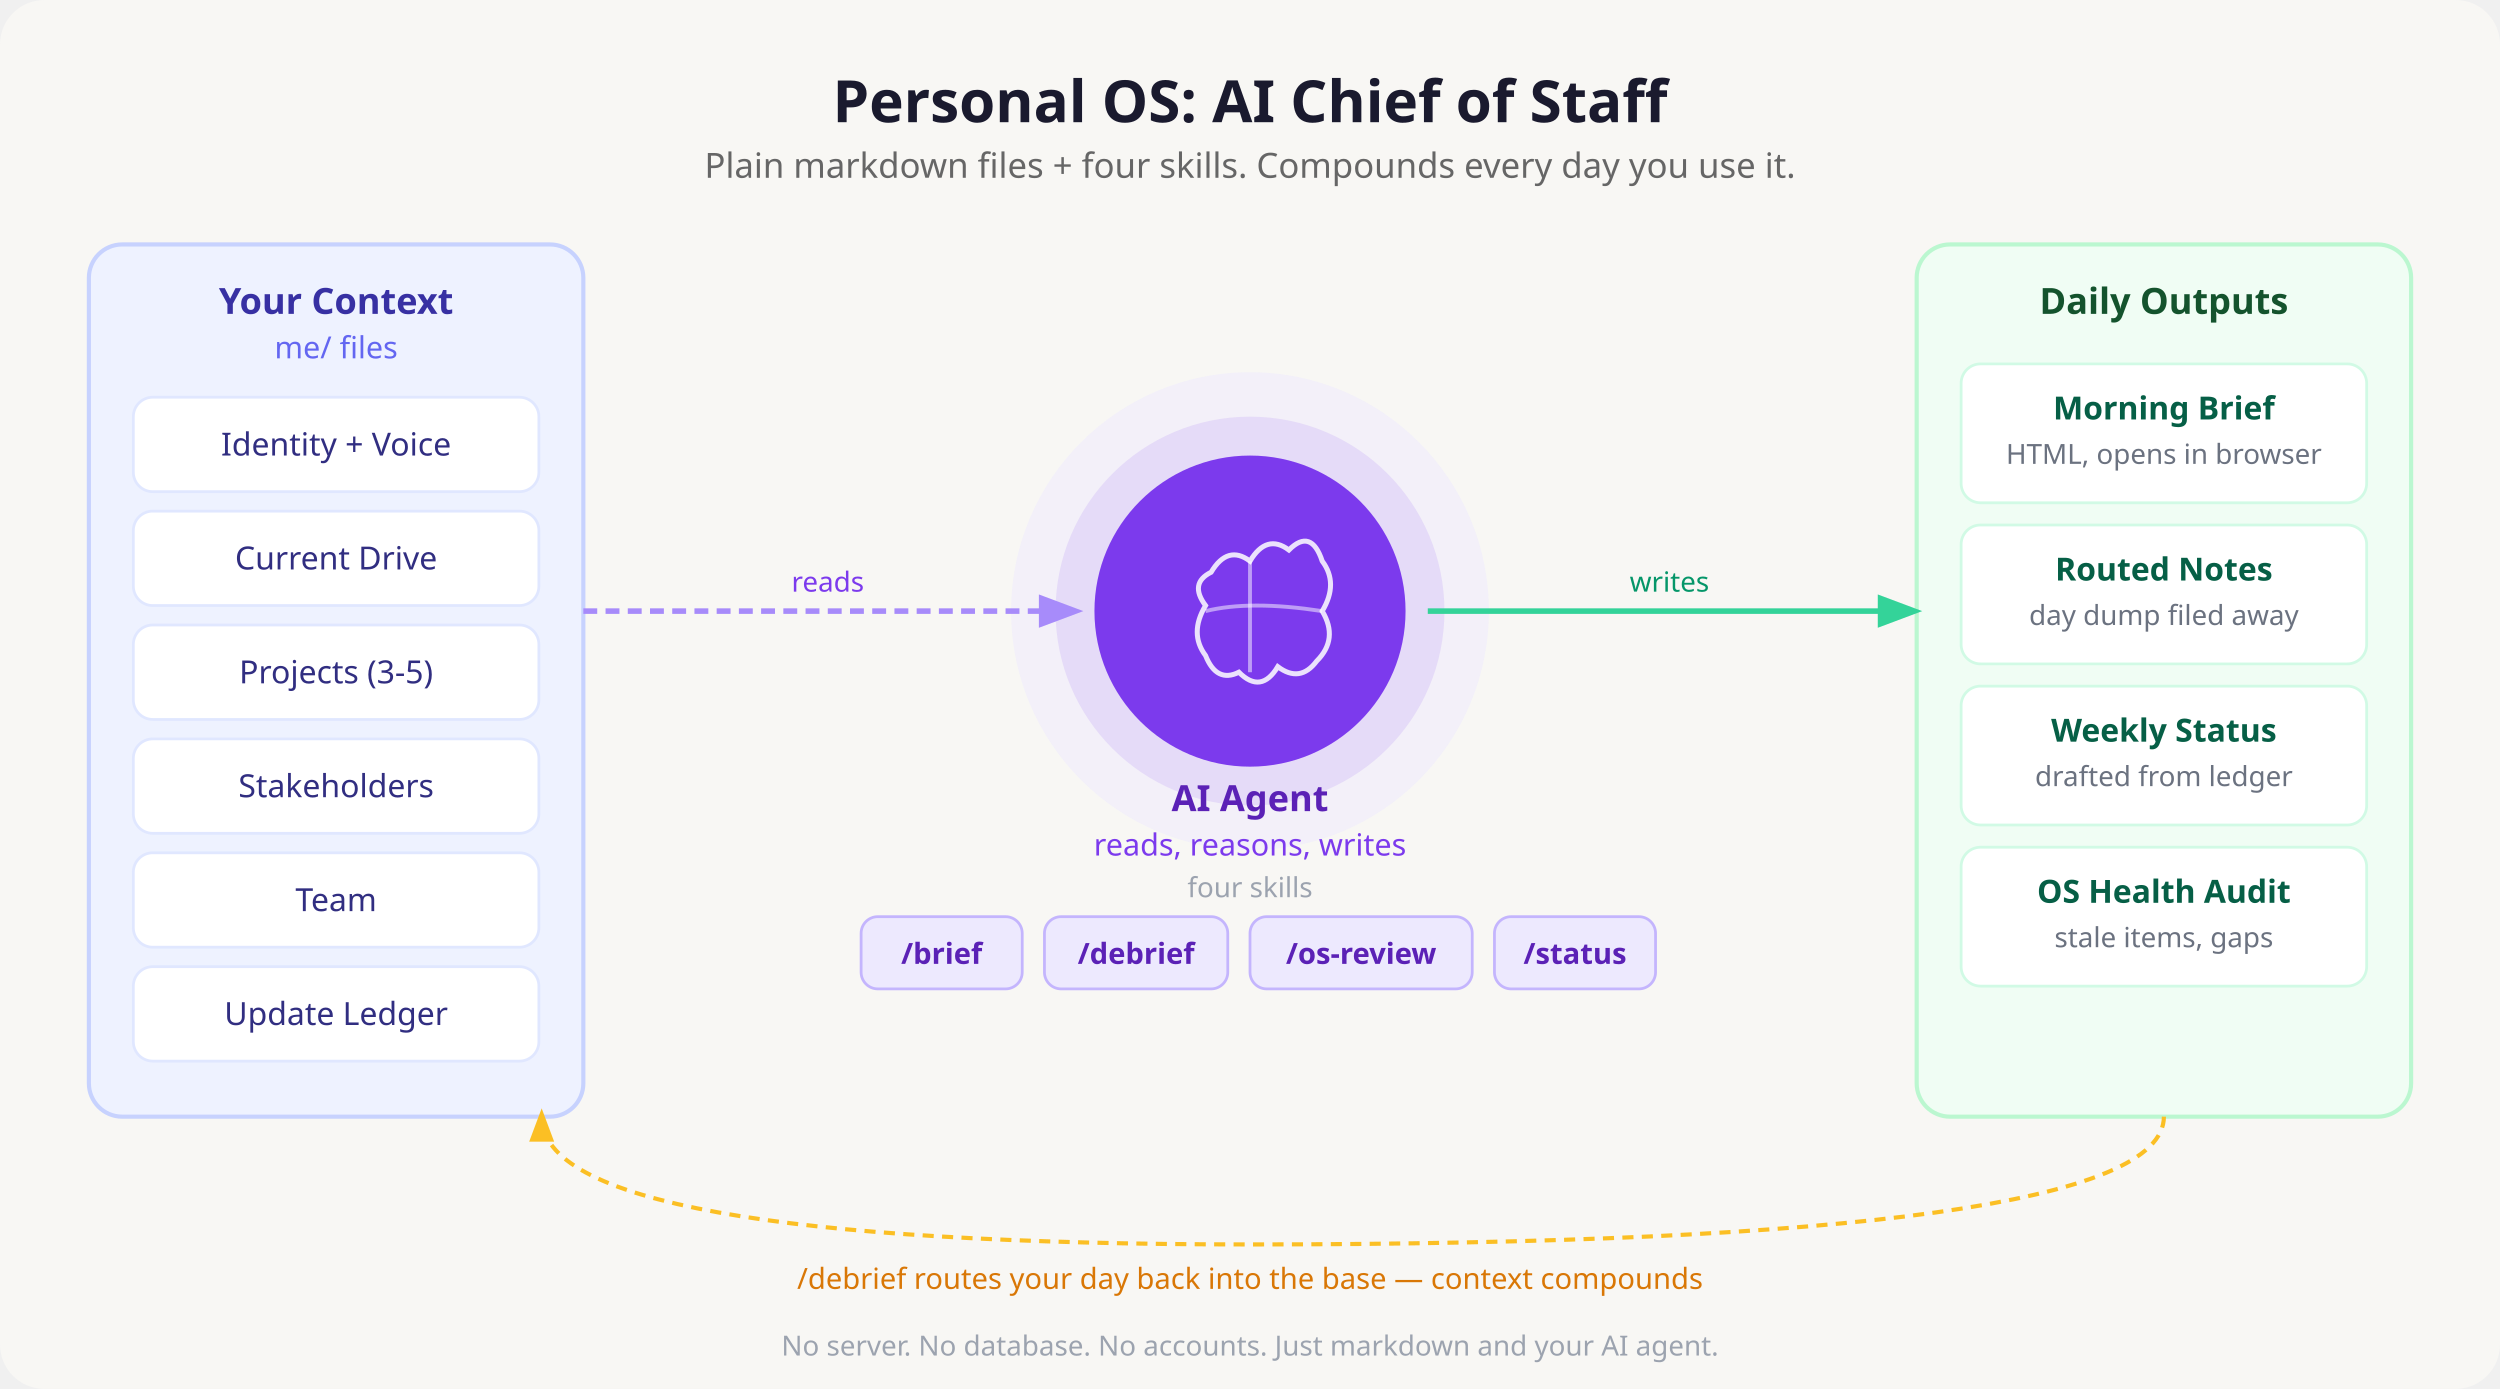
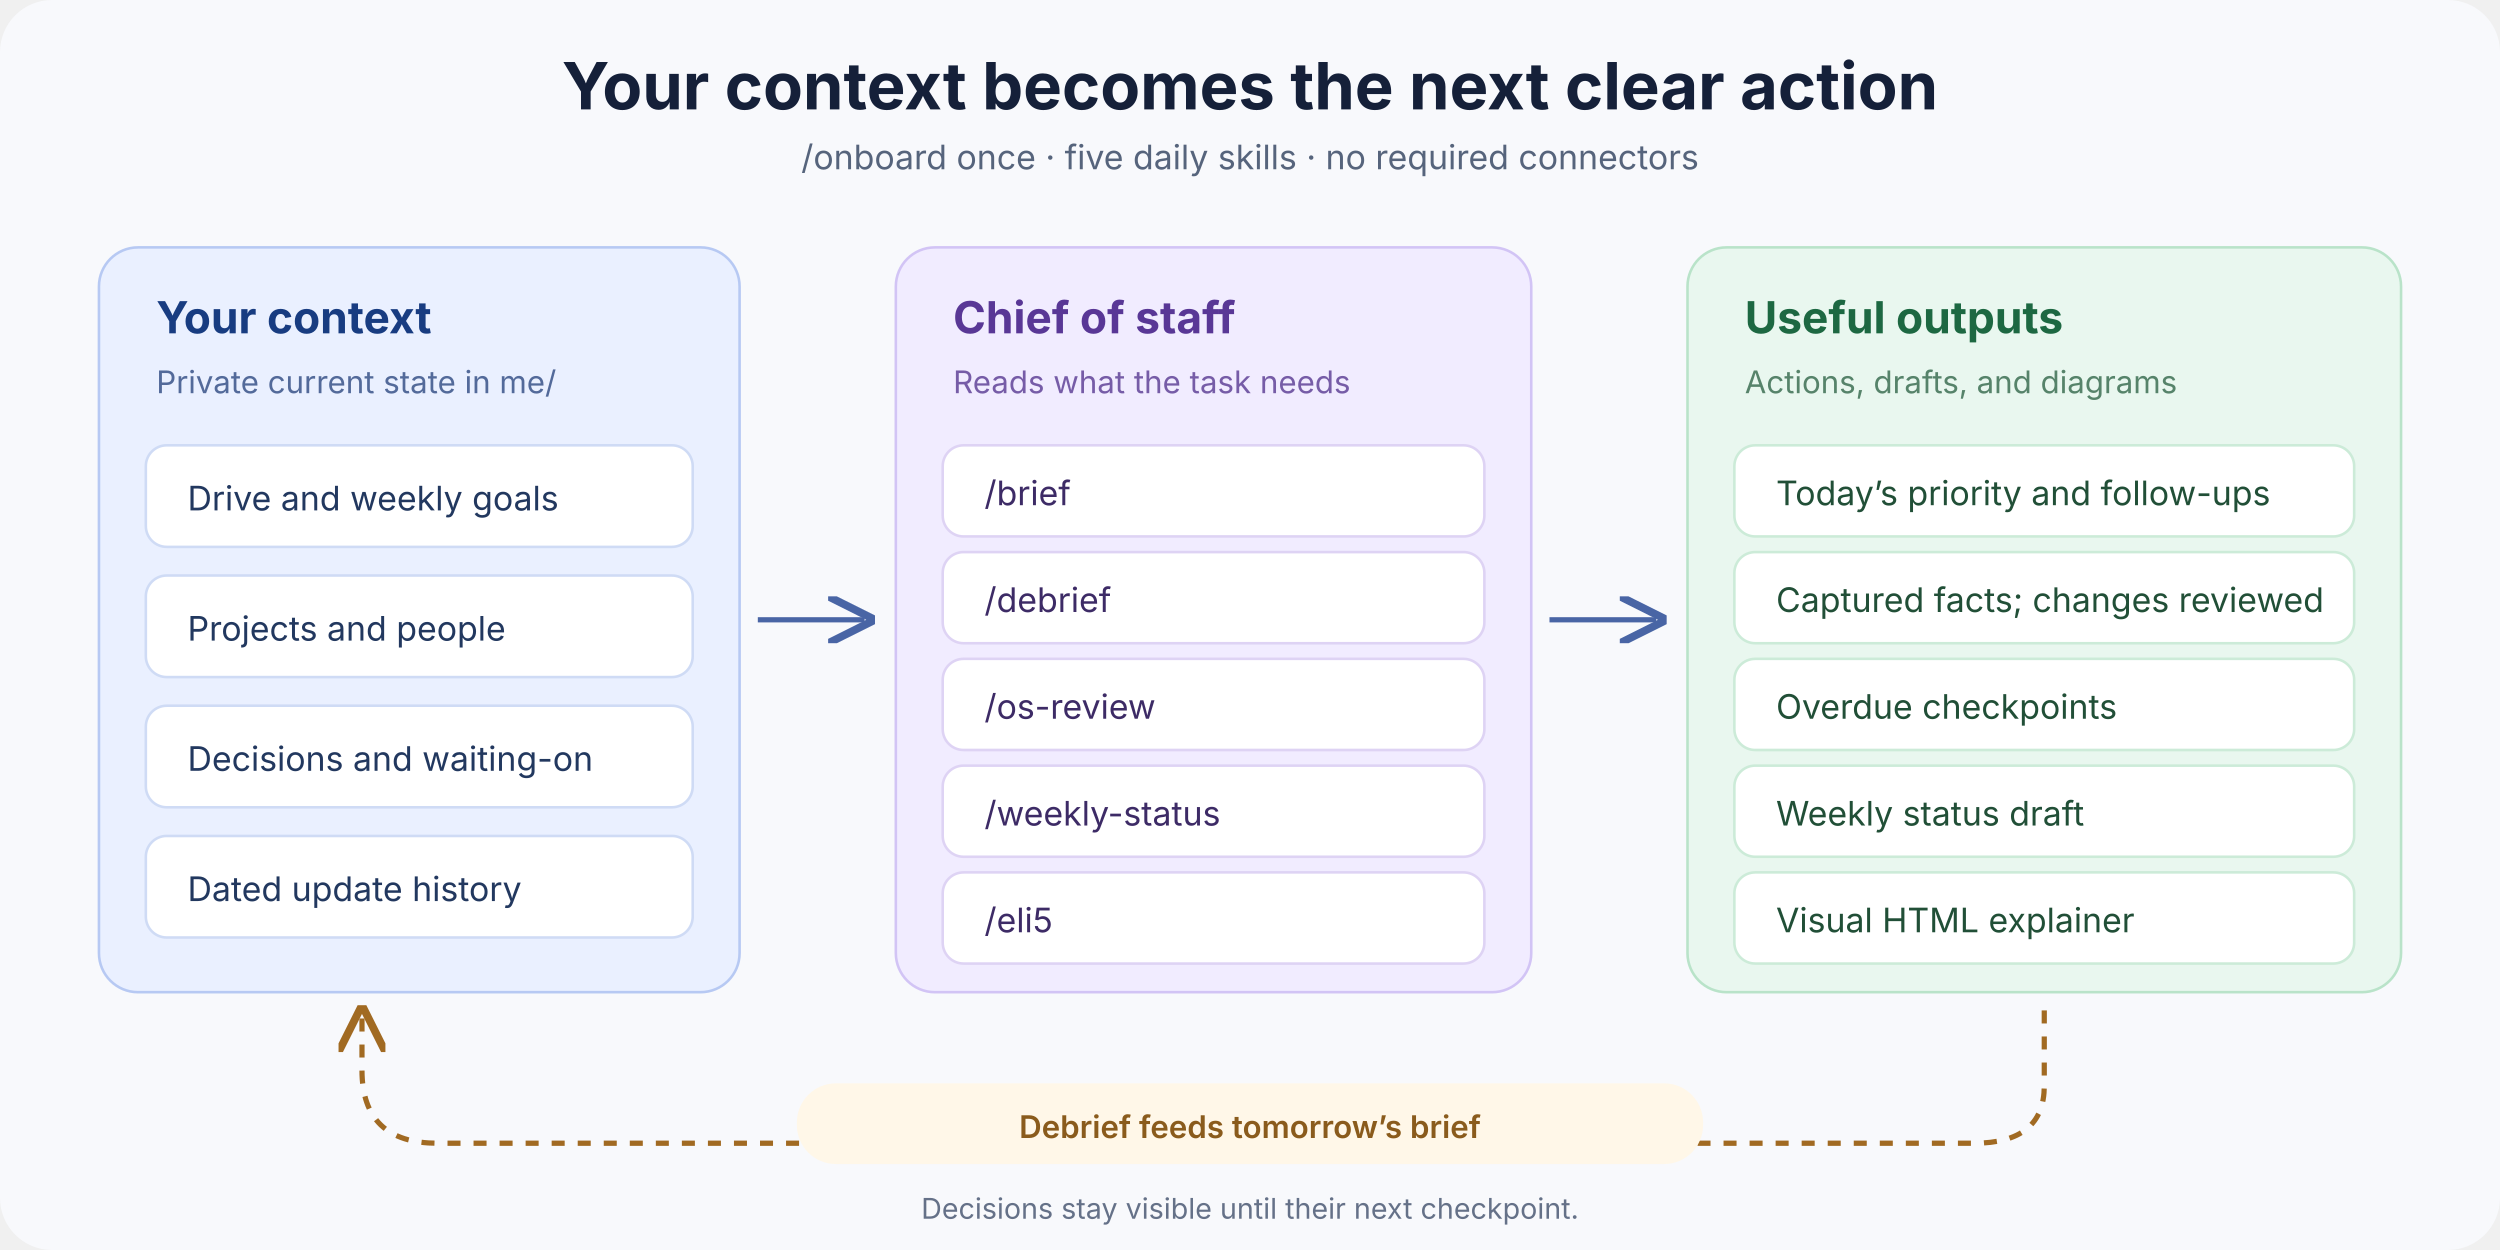
- <svg xmlns="http://www.w3.org/2000/svg" viewBox="0 0 900 500" font-family="'Segoe UI', system-ui, sans-serif">
-   <rect width="900" height="500" rx="16" fill="#f8f7f4" />
-   <text x="450" y="44" text-anchor="middle" font-size="21" font-weight="700" fill="#1a1a2e">Personal OS: AI Chief of Staff</text>
-   <text x="450" y="64" text-anchor="middle" font-size="12.5" fill="#666">Plain markdown files + four skills. Compounds every day you use it.</text>
-   <rect x="32" y="88" width="178" height="314" rx="12" fill="#eef2ff" stroke="#c7d2fe" stroke-width="1.5" />
-   <text x="121" y="113" text-anchor="middle" font-size="13" font-weight="700" fill="#3730a3">Your Context</text>
-   <text x="121" y="129" text-anchor="middle" font-size="11" fill="#6366f1">me/ files</text>
-   <rect x="48" y="143" width="146" height="34" rx="7" fill="#fff" stroke="#e0e7ff" stroke-width="1" />
-   <text x="121" y="164" text-anchor="middle" font-size="11.5" fill="#312e81">Identity + Voice</text>
-   <rect x="48" y="184" width="146" height="34" rx="7" fill="#fff" stroke="#e0e7ff" stroke-width="1" />
-   <text x="121" y="205" text-anchor="middle" font-size="11.5" fill="#312e81">Current Drive</text>
-   <rect x="48" y="225" width="146" height="34" rx="7" fill="#fff" stroke="#e0e7ff" stroke-width="1" />
-   <text x="121" y="246" text-anchor="middle" font-size="11.5" fill="#312e81">Projects (3-5)</text>
-   <rect x="48" y="266" width="146" height="34" rx="7" fill="#fff" stroke="#e0e7ff" stroke-width="1" />
-   <text x="121" y="287" text-anchor="middle" font-size="11.5" fill="#312e81">Stakeholders</text>
-   <rect x="48" y="307" width="146" height="34" rx="7" fill="#fff" stroke="#e0e7ff" stroke-width="1" />
-   <text x="121" y="328" text-anchor="middle" font-size="11.5" fill="#312e81">Team</text>
-   <rect x="48" y="348" width="146" height="34" rx="7" fill="#fff" stroke="#e0e7ff" stroke-width="1" />
-   <text x="121" y="369" text-anchor="middle" font-size="11.5" fill="#312e81">Update Ledger</text>
-   <circle cx="450" cy="220" r="86" fill="#ede9fe" opacity="0.5" />
-   <circle cx="450" cy="220" r="70" fill="#7c3aed" opacity="0.12" />
-   <circle cx="450" cy="220" r="56" fill="#7c3aed" />
-   <path d="M436 206 Q442 196 450 202 Q456 192 464 198 Q472 190 476 202 Q482 210 476 220 Q482 230 474 238 Q468 246 460 240 Q454 250 446 242 Q438 246 434 236 Q428 228 434 218 Q428 210 436 206Z" fill="none" stroke="rgba(255,255,255,0.85)" stroke-width="1.8" />
-   <line x1="450" y1="202" x2="450" y2="242" stroke="rgba(255,255,255,0.5)" stroke-width="1.4" />
-   <path d="M434 220 Q450 216 476 220" fill="none" stroke="rgba(255,255,255,0.5)" stroke-width="1.4" />
-   <text x="450" y="292" text-anchor="middle" font-size="13" font-weight="700" fill="#5b21b6">AI Agent</text>
-   <text x="450" y="308" text-anchor="middle" font-size="11" fill="#7c3aed">reads, reasons, writes</text>
-   <rect x="310" y="330" width="58" height="26" rx="6" fill="#ede9fe" stroke="#c4b5fd" stroke-width="1" />
-   <text x="339" y="347" text-anchor="middle" font-size="10.5" font-weight="600" fill="#5b21b6">/brief</text>
-   <rect x="376" y="330" width="66" height="26" rx="6" fill="#ede9fe" stroke="#c4b5fd" stroke-width="1" />
-   <text x="409" y="347" text-anchor="middle" font-size="10.5" font-weight="600" fill="#5b21b6">/debrief</text>
-   <rect x="450" y="330" width="80" height="26" rx="6" fill="#ede9fe" stroke="#c4b5fd" stroke-width="1" />
-   <text x="490" y="347" text-anchor="middle" font-size="10.5" font-weight="600" fill="#5b21b6">/os-review</text>
-   <rect x="538" y="330" width="58" height="26" rx="6" fill="#ede9fe" stroke="#c4b5fd" stroke-width="1" />
-   <text x="567" y="347" text-anchor="middle" font-size="10.5" font-weight="600" fill="#5b21b6">/status</text>
-   <text x="450" y="323" text-anchor="middle" font-size="10" fill="#9ca3af">four skills</text>
-   <rect x="690" y="88" width="178" height="314" rx="12" fill="#f0fdf4" stroke="#bbf7d0" stroke-width="1.5" />
-   <text x="779" y="113" text-anchor="middle" font-size="13" font-weight="700" fill="#14532d">Daily Outputs</text>
-   <rect x="706" y="131" width="146" height="50" rx="7" fill="#fff" stroke="#d1fae5" stroke-width="1" />
-   <text x="779" y="151" text-anchor="middle" font-size="11.5" font-weight="600" fill="#065f46">Morning Brief</text>
-   <text x="779" y="167" text-anchor="middle" font-size="10" fill="#6b7280">HTML, opens in browser</text>
-   <rect x="706" y="189" width="146" height="50" rx="7" fill="#fff" stroke="#d1fae5" stroke-width="1" />
-   <text x="779" y="209" text-anchor="middle" font-size="11.5" font-weight="600" fill="#065f46">Routed Notes</text>
-   <text x="779" y="225" text-anchor="middle" font-size="10" fill="#6b7280">day dump filed away</text>
-   <rect x="706" y="247" width="146" height="50" rx="7" fill="#fff" stroke="#d1fae5" stroke-width="1" />
-   <text x="779" y="267" text-anchor="middle" font-size="11.5" font-weight="600" fill="#065f46">Weekly Status</text>
-   <text x="779" y="283" text-anchor="middle" font-size="10" fill="#6b7280">drafted from ledger</text>
-   <rect x="706" y="305" width="146" height="50" rx="7" fill="#fff" stroke="#d1fae5" stroke-width="1" />
-   <text x="779" y="325" text-anchor="middle" font-size="11.5" font-weight="600" fill="#065f46">OS Health Audit</text>
-   <text x="779" y="341" text-anchor="middle" font-size="10" fill="#6b7280">stale items, gaps</text>
+ <svg xmlns="http://www.w3.org/2000/svg" viewBox="0 0 960 480" role="img" aria-labelledby="title description" font-family="system-ui, -apple-system, Segoe UI, sans-serif">
  <defs>
-     <marker id="arr-v" markerWidth="8" markerHeight="8" refX="6" refY="3" orient="auto">
-       <path d="M0,0 L0,6 L8,3 z" fill="#a78bfa" />
+     <marker id="arrow" markerWidth="9" markerHeight="9" refX="7" refY="4.5" orient="auto">
+       <path d="M0 0 L9 4.5 L0 9" fill="none" stroke="#4965a5" stroke-width="1.5" />
    </marker>
-     <marker id="arr-g" markerWidth="8" markerHeight="8" refX="6" refY="3" orient="auto">
-       <path d="M0,0 L0,6 L8,3 z" fill="#34d399" />
-     </marker>
-     <marker id="arr-y" markerWidth="8" markerHeight="8" refX="6" refY="3" orient="auto">
-       <path d="M0,0 L0,6 L8,3 z" fill="#fbbf24" />
+     <marker id="loop-arrow" markerWidth="9" markerHeight="9" refX="7" refY="4.5" orient="auto">
+       <path d="M0 0 L9 4.5 L0 9" fill="none" stroke="#a16a22" stroke-width="1.5" />
    </marker>
  </defs>
-   <line x1="210" y1="220" x2="386" y2="220" stroke="#a78bfa" stroke-width="2" stroke-dasharray="5,3" marker-end="url(#arr-v)" />
-   <text x="298" y="213" text-anchor="middle" font-size="10" fill="#7c3aed">reads</text>
-   <line x1="514" y1="220" x2="688" y2="220" stroke="#34d399" stroke-width="2" marker-end="url(#arr-g)" />
-   <text x="601" y="213" text-anchor="middle" font-size="10" fill="#059669">writes</text>
-   <path d="M779 402 Q779 448 450 448 Q195 448 195 402" fill="none" stroke="#fbbf24" stroke-width="1.5" stroke-dasharray="4,3" marker-end="url(#arr-y)" />
-   <text x="450" y="464" text-anchor="middle" font-size="10.5" fill="#d97706">/debrief routes your day back into the base — context compounds</text>
-   <text x="450" y="488" text-anchor="middle" font-size="10" fill="#9ca3af">No server. No database. No accounts. Just markdown and your AI agent.</text>
+   <rect width="960" height="480" rx="20" fill="#f8f9fc" />
+   <text x="480" y="42" text-anchor="middle" font-size="25" font-weight="700" fill="#152039">Your context becomes the next clear action</text>
+   <text x="480" y="65" text-anchor="middle" font-size="13" fill="#56647c">/onboard once · five daily skills · no required connectors</text>
+   <rect x="38" y="95" width="246" height="286" rx="15" fill="#eaf0ff" stroke="#b7c9f3" />
+   <text x="60" y="128" font-size="17" font-weight="700" fill="#183c81">Your context</text>
+   <text x="60" y="151" font-size="12" fill="#536a9a">Private current state in me/</text>
+   <g fill="#fff" stroke="#cfdbf5">
+     <rect x="56" y="171" width="210" height="39" rx="8" />
+     <rect x="56" y="221" width="210" height="39" rx="8" />
+     <rect x="56" y="271" width="210" height="39" rx="8" />
+     <rect x="56" y="321" width="210" height="39" rx="8" />
+   </g>
+   <g font-size="13" fill="#22385f">
+     <text x="72" y="196">Drive and weekly goals</text>
+     <text x="72" y="246">Projects and people</text>
+     <text x="72" y="296">Decisions and waiting-on</text>
+     <text x="72" y="346">Dated update history</text>
+   </g>
+   <path d="M291 238 H332" stroke="#4965a5" stroke-width="2" marker-end="url(#arrow)" />
+   <rect x="344" y="95" width="244" height="286" rx="15" fill="#f1ecff" stroke="#d2c4f5" />
+   <text x="366" y="128" font-size="17" font-weight="700" fill="#593796">Chief of staff</text>
+   <text x="366" y="151" font-size="12" fill="#765ca7">Reads what the task needs</text>
+   <g fill="#fff" stroke="#ded3f4">
+     <rect x="362" y="171" width="208" height="35" rx="8" />
+     <rect x="362" y="212" width="208" height="35" rx="8" />
+     <rect x="362" y="253" width="208" height="35" rx="8" />
+     <rect x="362" y="294" width="208" height="35" rx="8" />
+     <rect x="362" y="335" width="208" height="35" rx="8" />
+   </g>
+   <g font-size="13" fill="#3d2b66">
+     <text x="378" y="194">/brief</text>
+     <text x="378" y="235">/debrief</text>
+     <text x="378" y="276">/os-review</text>
+     <text x="378" y="317">/weekly-status</text>
+     <text x="378" y="358">/eli5</text>
+   </g>
+   <path d="M595 238 H636" stroke="#4965a5" stroke-width="2" marker-end="url(#arrow)" />
+   <rect x="648" y="95" width="274" height="286" rx="15" fill="#e9f7ef" stroke="#b9e3c9" />
+   <text x="670" y="128" font-size="17" font-weight="700" fill="#1d6842">Useful outputs</text>
+   <text x="670" y="151" font-size="12" fill="#56836a">Actions, drafts, and diagrams</text>
+   <g fill="#fff" stroke="#ccebd8">
+     <rect x="666" y="171" width="238" height="35" rx="8" />
+     <rect x="666" y="212" width="238" height="35" rx="8" />
+     <rect x="666" y="253" width="238" height="35" rx="8" />
+     <rect x="666" y="294" width="238" height="35" rx="8" />
+     <rect x="666" y="335" width="238" height="35" rx="8" />
+   </g>
+   <g font-size="13" fill="#214f37">
+     <text x="682" y="194">Today’s priority and follow-ups</text>
+     <text x="682" y="235">Captured facts; changes reviewed</text>
+     <text x="682" y="276">Overdue checkpoints</text>
+     <text x="682" y="317">Weekly status draft</text>
+     <text x="682" y="358">Visual HTML explainer</text>
+   </g>
+   <path d="M785 388 V417 Q785 439 758 439 H168 Q139 439 139 411 V390" fill="none" stroke="#a16a22" stroke-width="2" stroke-dasharray="5 5" marker-end="url(#loop-arrow)" />
+   <rect x="306" y="416" width="348" height="31" rx="15" fill="#fff7e8" />
+   <text x="480" y="437" text-anchor="middle" font-size="12" font-weight="600" fill="#8a5b1c">Debrief feeds tomorrow’s brief</text>
+   <text x="480" y="468" text-anchor="middle" font-size="11" fill="#657188">Decisions stay visible until their next checkpoint.</text>
</svg>
